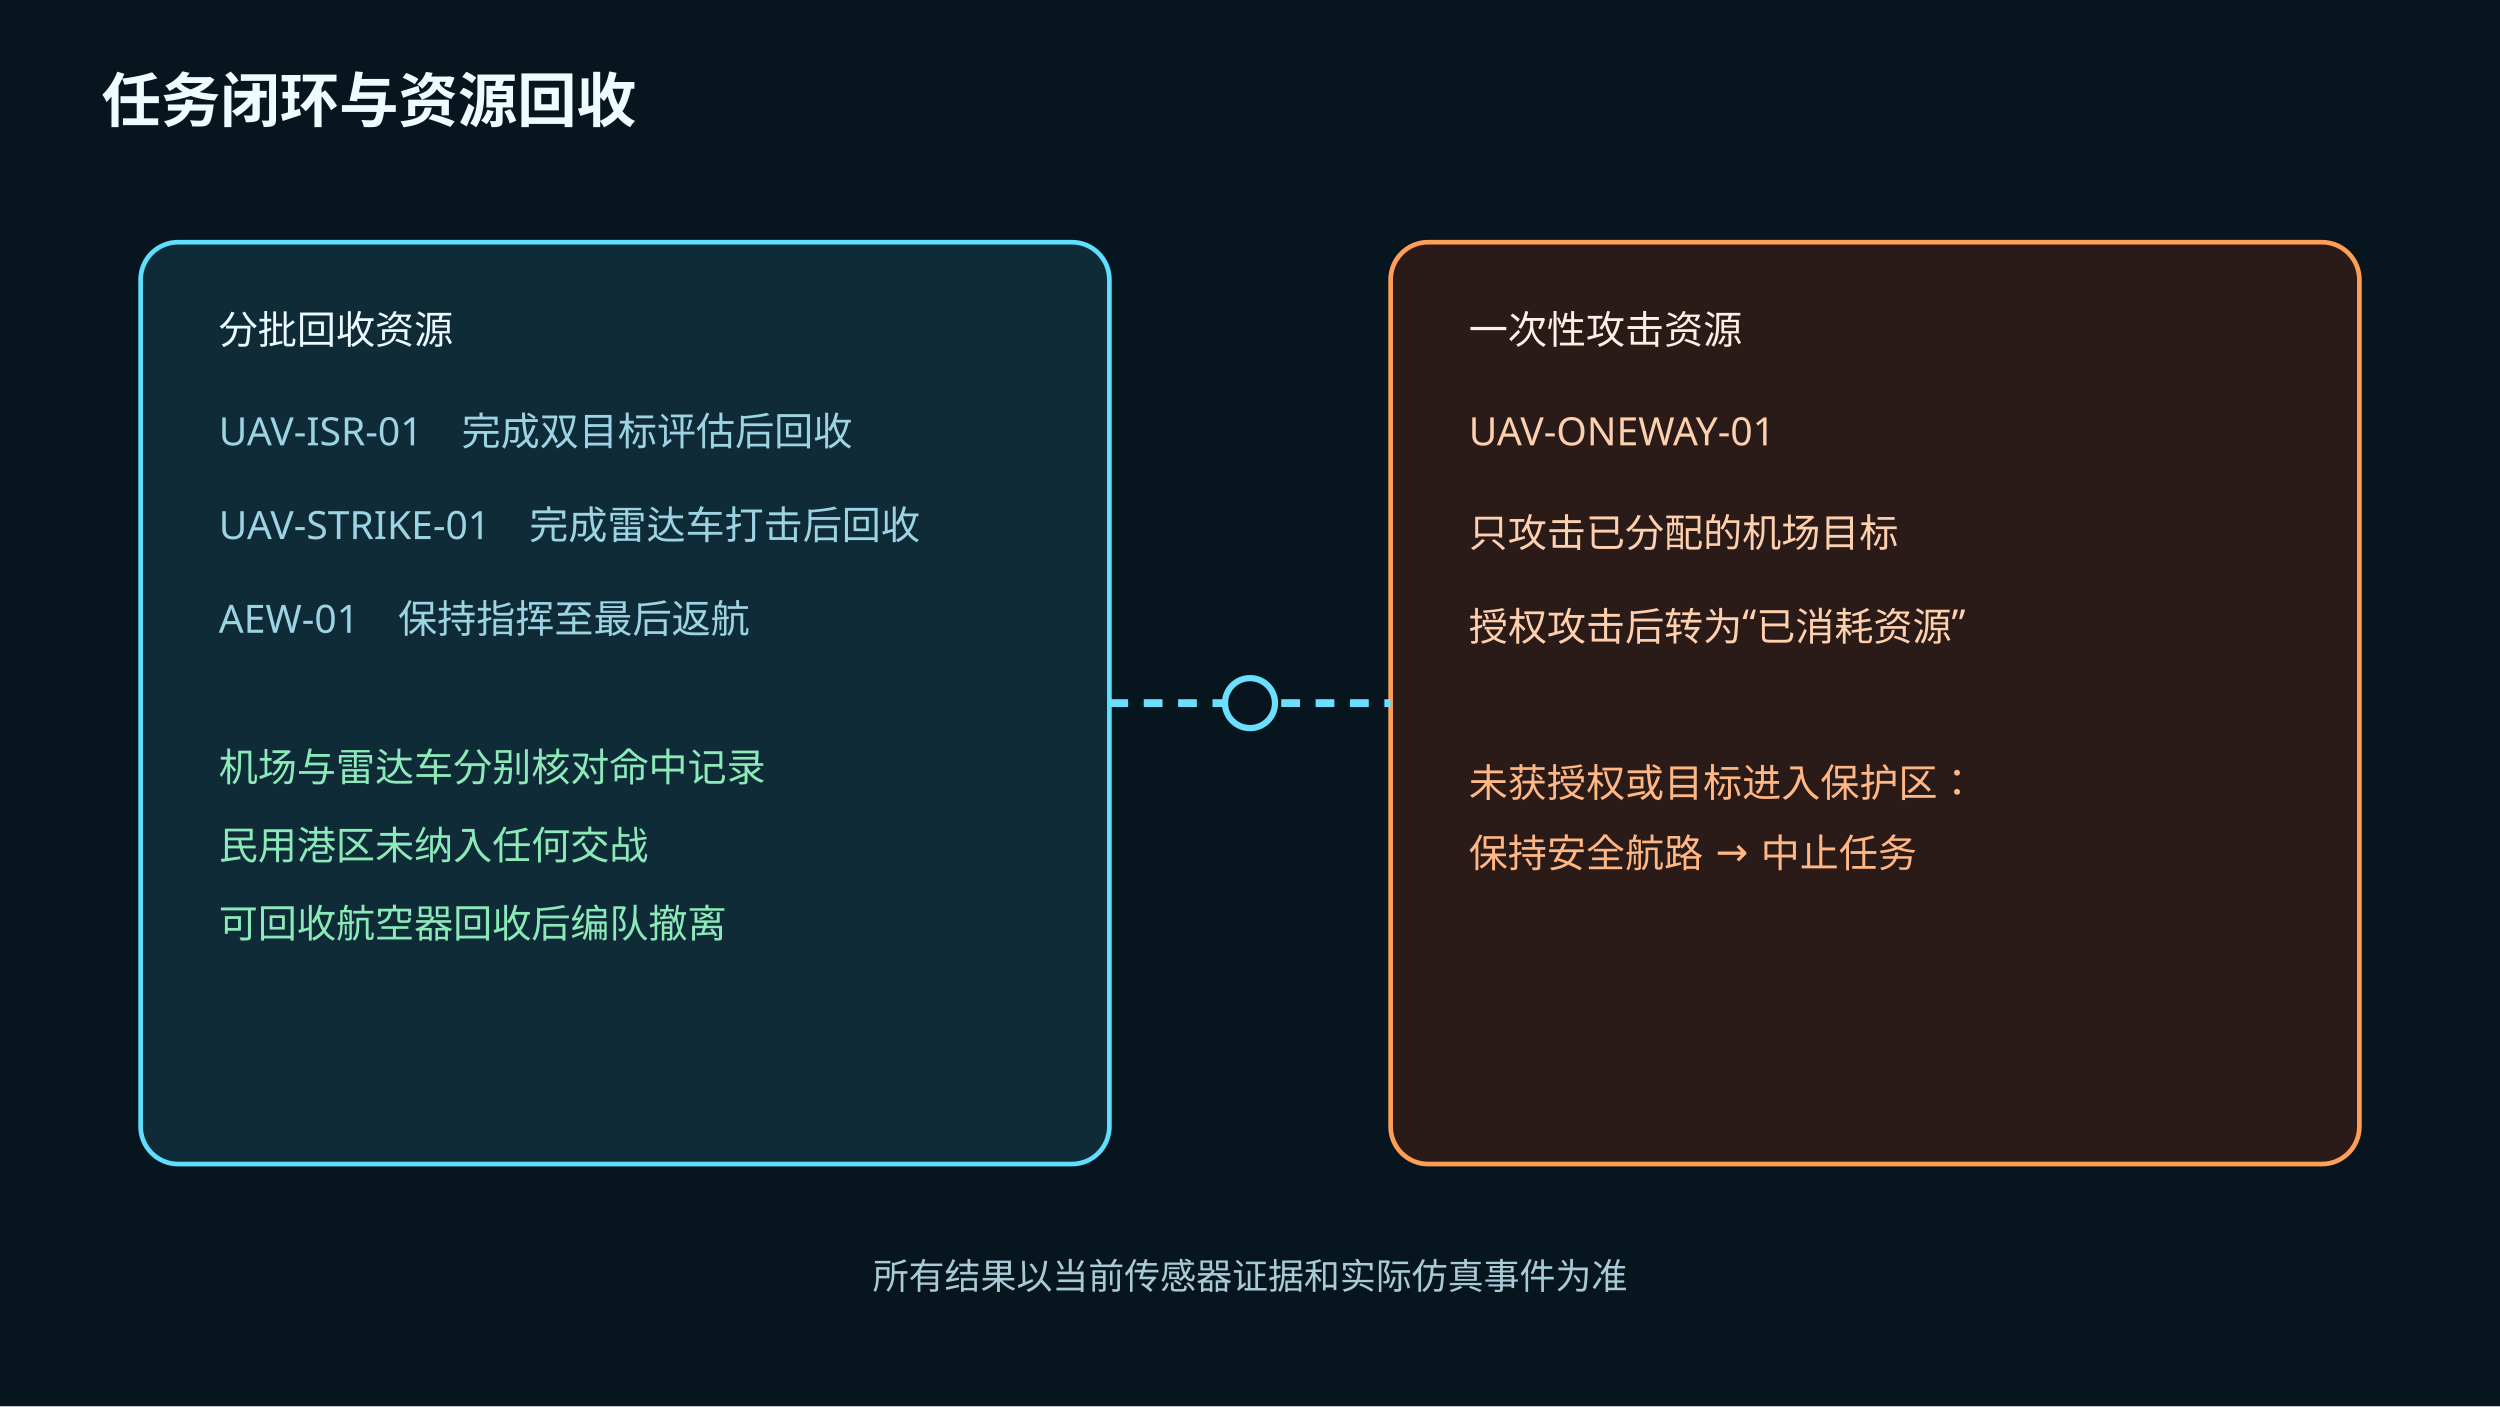
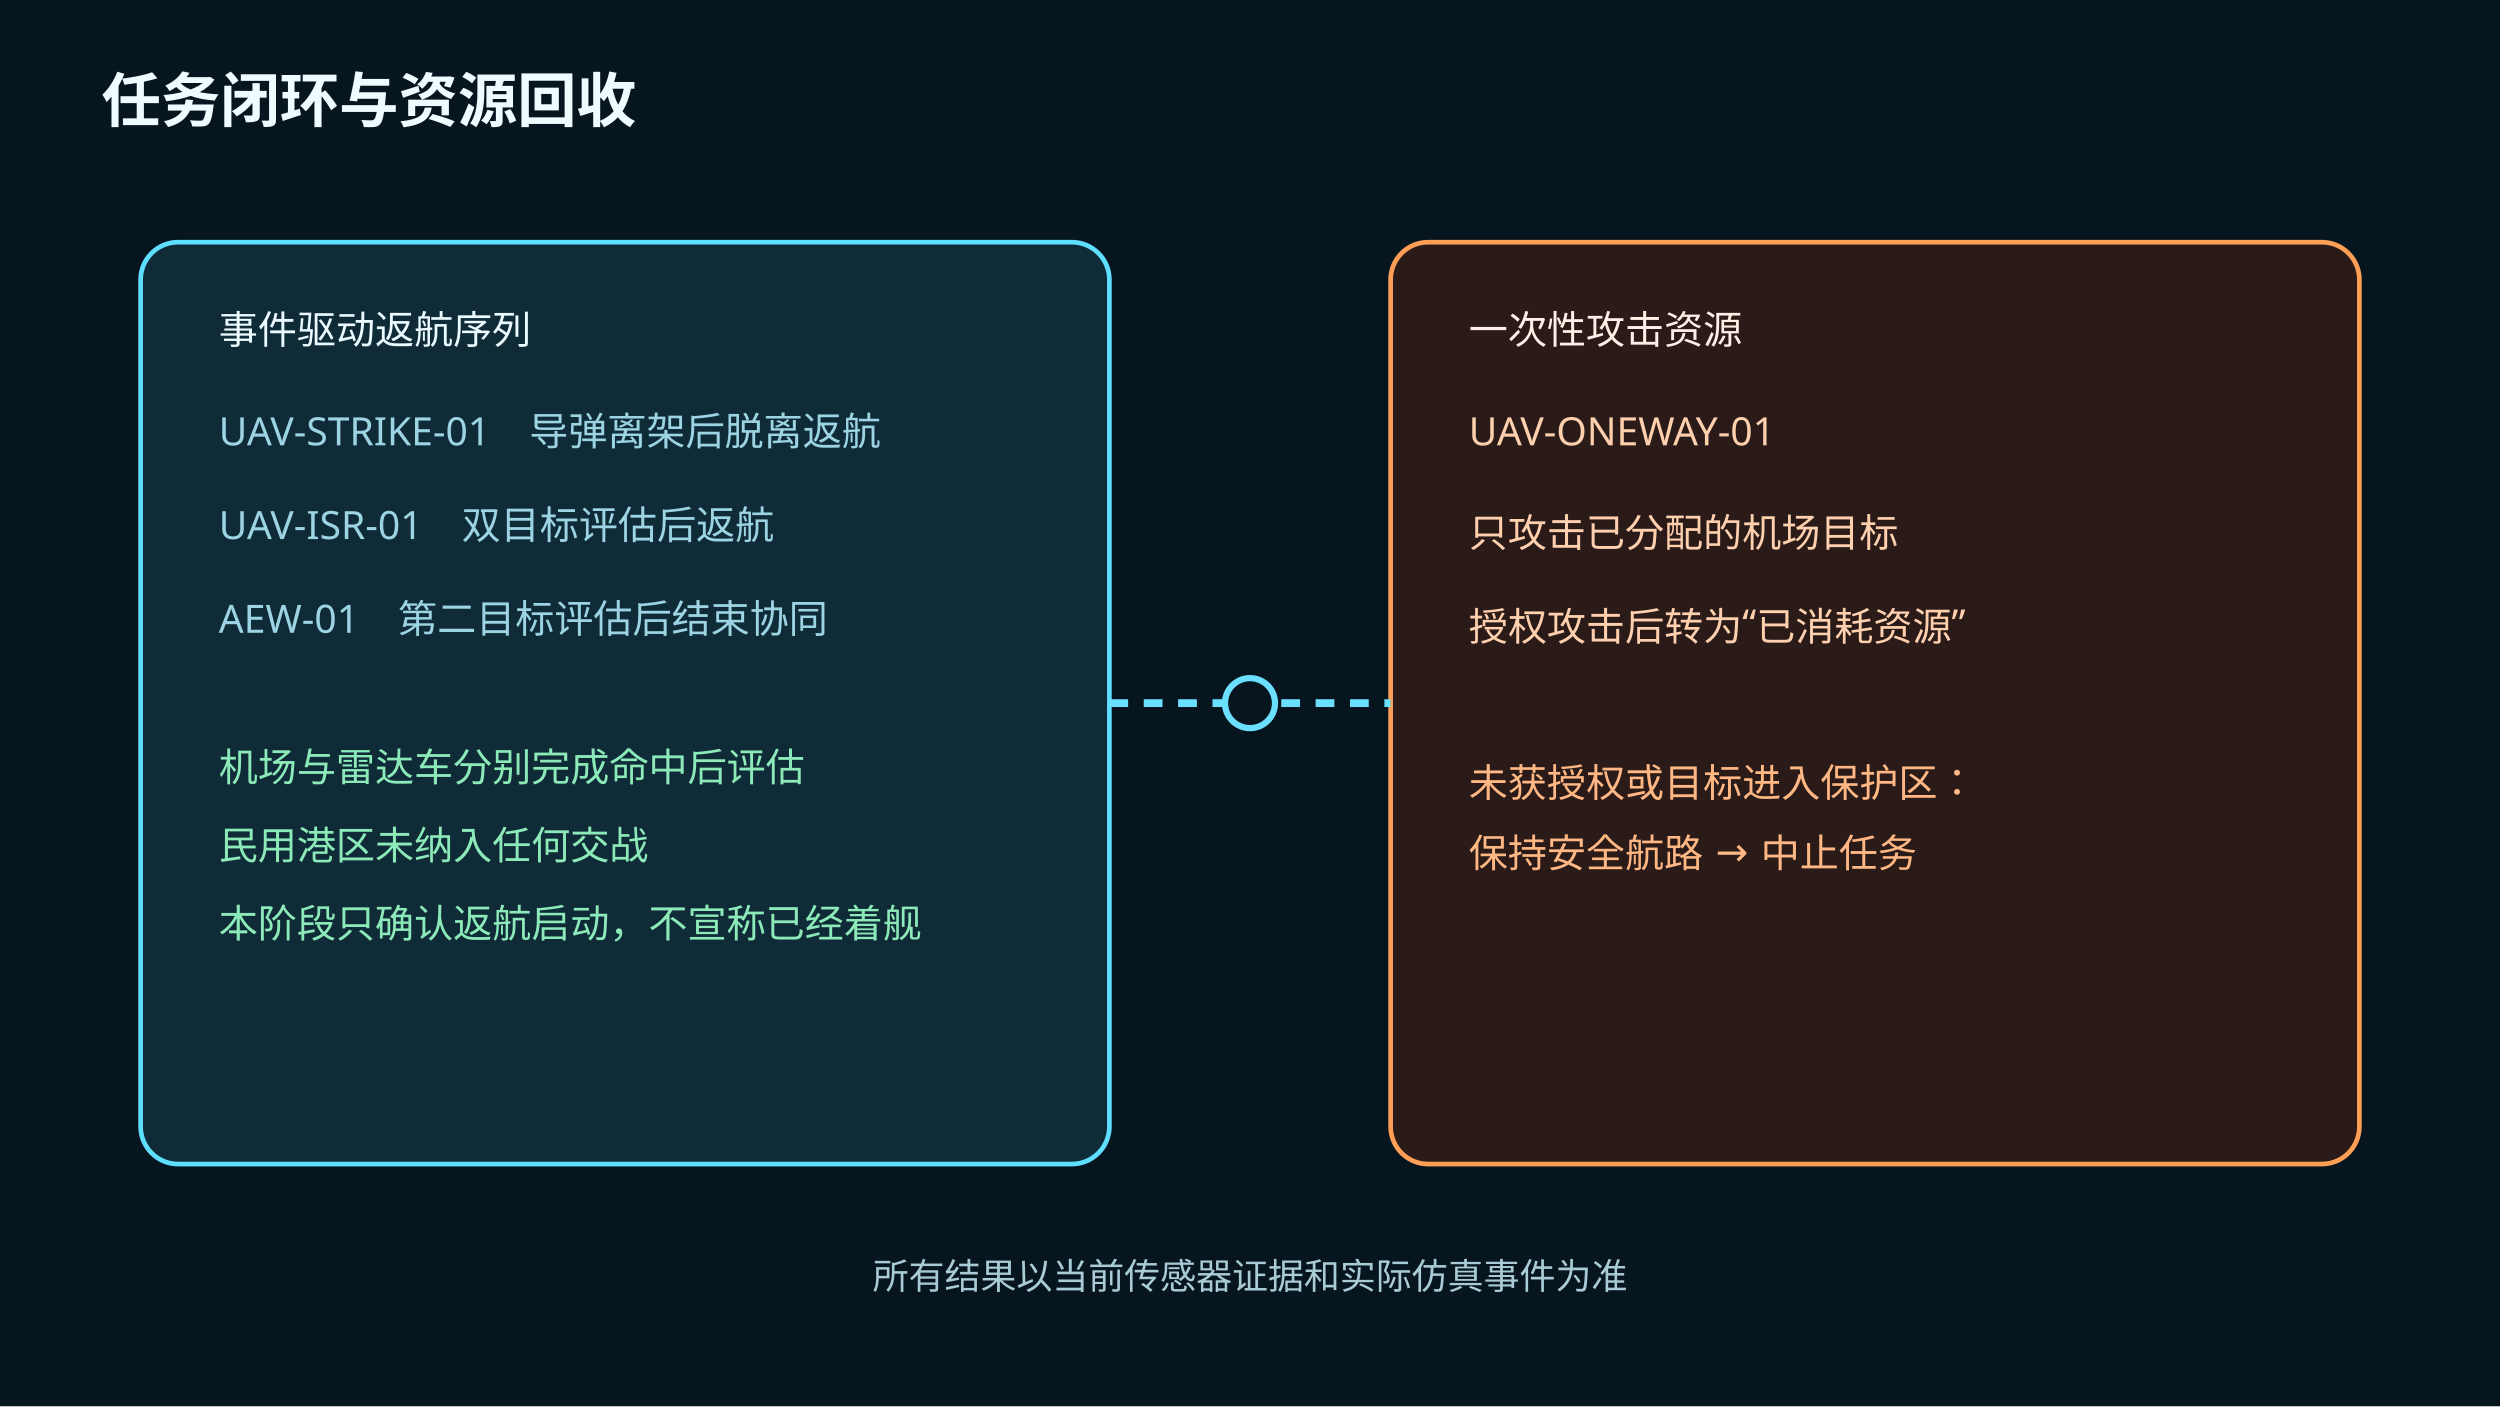
<svg xmlns="http://www.w3.org/2000/svg" width="1600" height="900" viewBox="0 0 1600 900">
  <rect width="1600" height="900" fill="#07151f" />
  <text x="65" y="78" fill="#eefbff" font-family="sans-serif" font-size="38" font-weight="700">任务闭环与资源回收</text>
  <g font-family="sans-serif" font-size="25">
    <rect x="90" y="155" width="620" height="590" rx="24" fill="#102b38" stroke="#5edfff" stroke-width="3" />
-     <text x="140" y="220" fill="#eafaff">分批回收资源</text>
-     <text x="140" y="285" fill="#9cd4e3">UAV-ISR-01　完成双目标评估后回收</text>
-     <text x="140" y="345" fill="#9cd4e3">UAV-STRIKE-01　完成雷达车打击后回收</text>
-     <text x="140" y="405" fill="#9cd4e3">AEW-01　保持指挥至最后返航</text>
-     <text x="140" y="500" fill="#8ce9b8">机场与雷达车分别核对命中记录</text>
+     <text x="140" y="220" fill="#eafaff">事件驱动返航序列</text>
+     <text x="140" y="285" fill="#9cd4e3">UAV-STRIKE-01　导弹离架后脱离返航</text>
+     <text x="140" y="345" fill="#9cd4e3">UAV-ISR-01　双目标评估后返航</text>
+     <text x="140" y="405" fill="#9cd4e3">AEW-01　第二目标评估后结束协同</text>
+     <text x="140" y="500" fill="#8ce9b8">机场与雷达车分别完成命中后评估</text>
    <text x="140" y="550" fill="#8ce9b8">民用港区未纳入任何交战</text>
-     <text x="140" y="600" fill="#8ce9b8">可回收航空器回收后编队撤离</text>
+     <text x="140" y="600" fill="#8ce9b8">本阶段只确认返航启动，不宣称已经着舰</text>
    <rect x="890" y="155" width="620" height="590" rx="24" fill="#2b1b18" stroke="#ff9e55" stroke-width="3" />
    <text x="940" y="220" fill="#fff0e7">一次性攻击资源</text>
    <text x="940" y="285" fill="#ffd0ae">UAV-ONEWAY-01</text>
    <text x="940" y="350" fill="#ffd0ae">只攻击已分配的机场目标</text>
    <text x="940" y="410" fill="#ffd0ae">授权攻击后转为“已消耗资源”</text>
    <text x="940" y="510" fill="#ffb784">未获授权或目标进入保护区：</text>
    <text x="940" y="555" fill="#ffb784">保持安全航路 → 中止任务</text>
  </g>
  <path d="M710 450H890" stroke="#6adfff" stroke-width="5" stroke-dasharray="12 10" />
  <circle cx="800" cy="450" r="16" fill="#08151f" stroke="#6adfff" stroke-width="4" />
  <text x="800" y="825" fill="#a9cbd5" font-family="sans-serif" font-size="23" text-anchor="middle">所有结果以当前传感器证据和实际仿真事件为准</text>
</svg>
